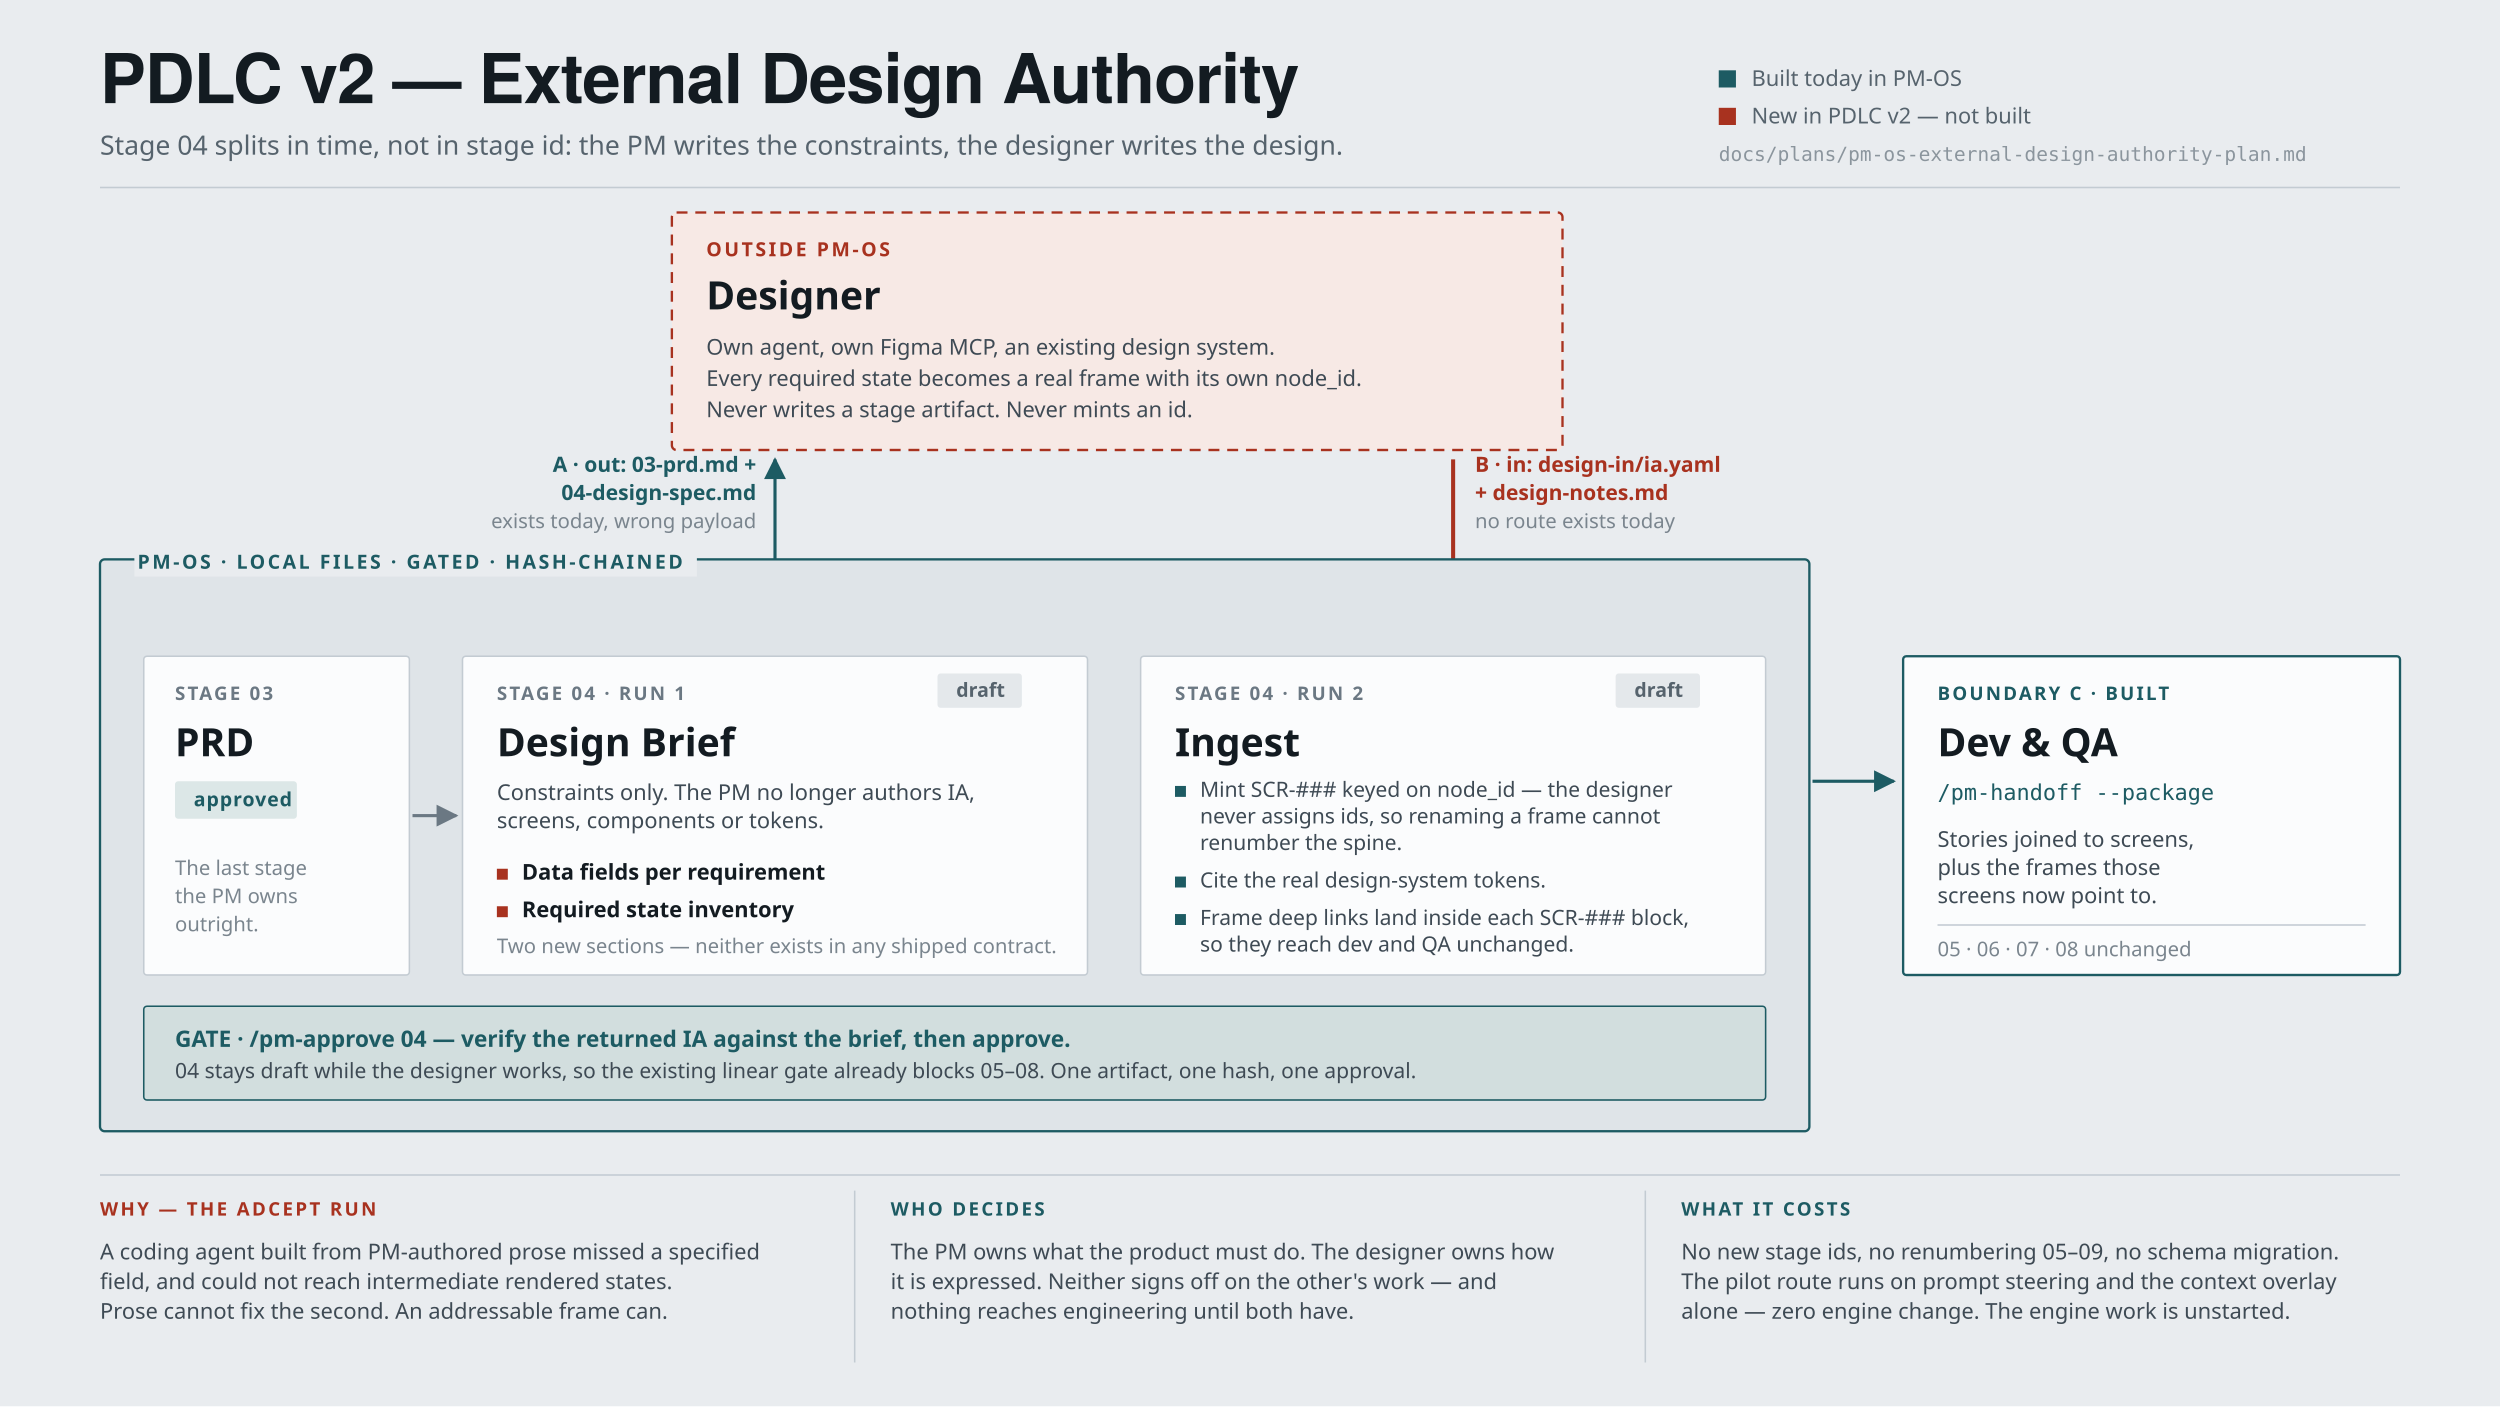
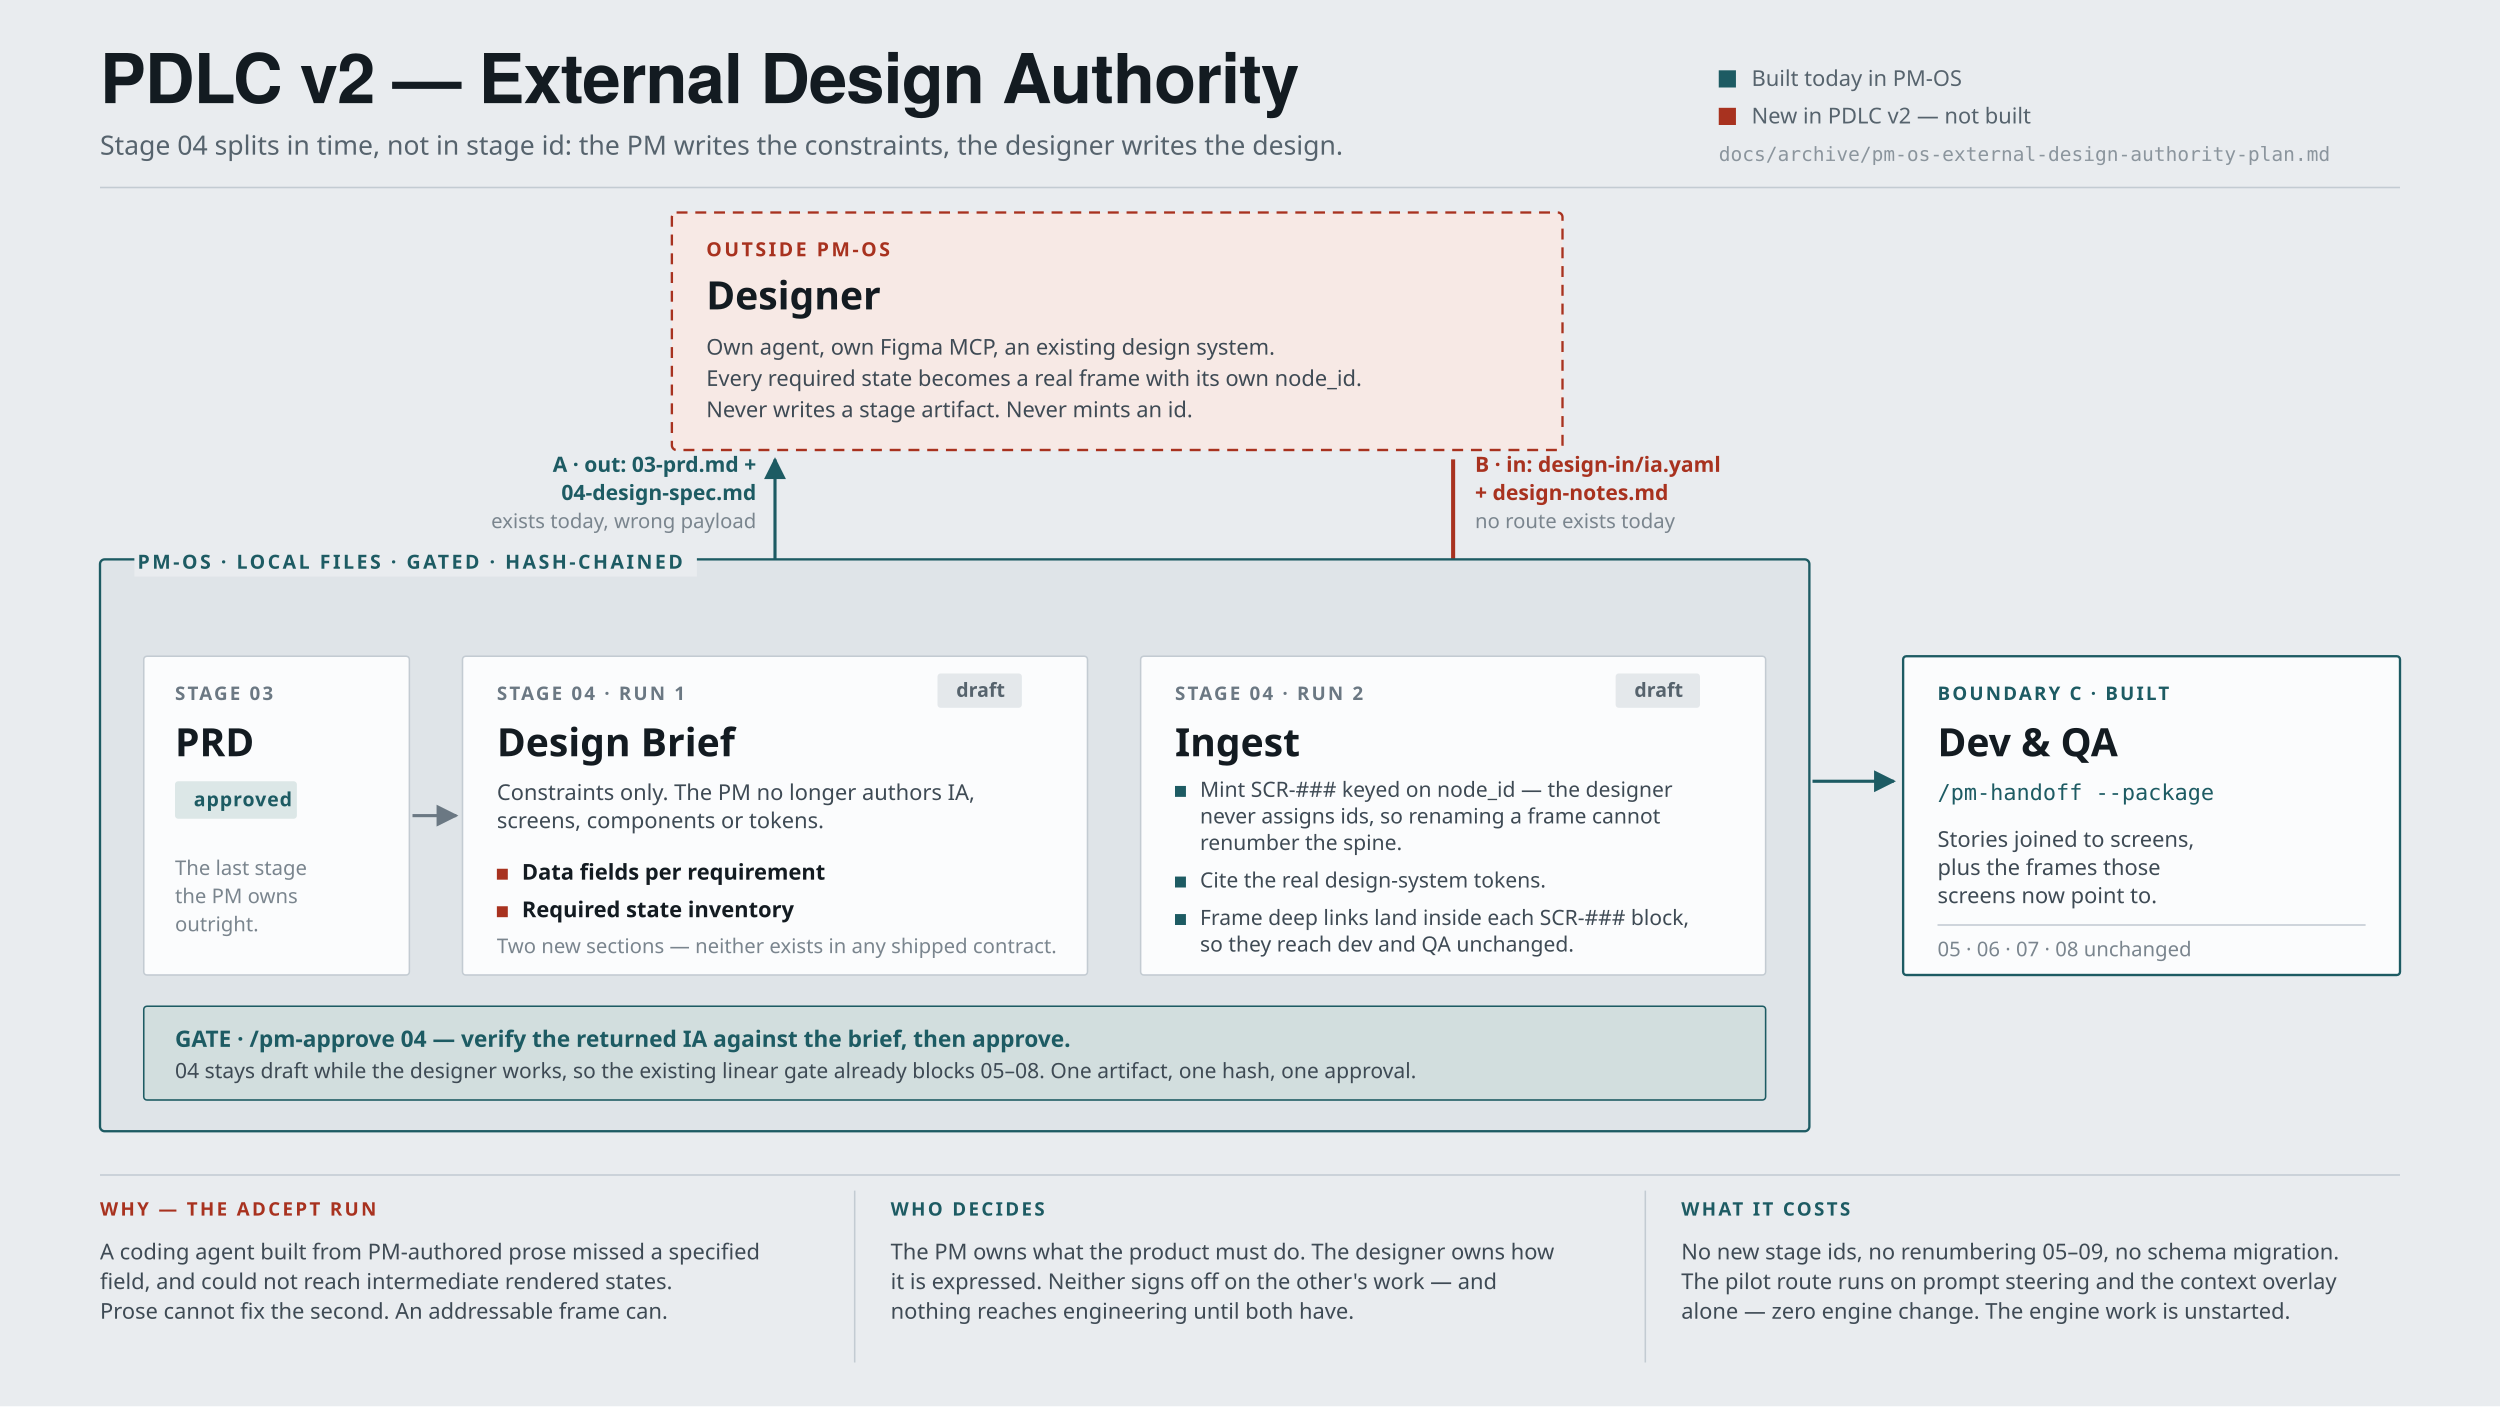
<svg xmlns="http://www.w3.org/2000/svg" viewBox="0 0 1600 900" width="1600" height="900" role="img" aria-label="PDLC v2 splits stage 04 in time: the PM writes a constraints-only design brief, an external designer builds in Figma against an existing design system, and PM-OS ingests the result back into the same stage 04 artifact for one approval.">
  <defs>
    <marker id="arrPm" viewBox="0 0 10 10" refX="9" refY="5" markerWidth="7" markerHeight="7" orient="auto-start-reverse">
      <path d="M 0 0 L 10 5 L 0 10 z" fill="#1D5B63" />
    </marker>
    <marker id="arrExt" viewBox="0 0 10 10" refX="9" refY="5" markerWidth="7" markerHeight="7" orient="auto-start-reverse">
      <path d="M 0 0 L 10 5 L 0 10 z" fill="#A8321F" />
    </marker>
    <marker id="arrInk" viewBox="0 0 10 10" refX="9" refY="5" markerWidth="7" markerHeight="7" orient="auto-start-reverse">
      <path d="M 0 0 L 10 5 L 0 10 z" fill="#6B7883" />
    </marker>
  </defs>
  <rect x="0" y="0" width="1600" height="900" fill="#E9ECEF" />
  <text x="64" y="66" font-family="Archivo, 'Segoe UI Semibold', 'Helvetica Neue', sans-serif" font-size="44" font-weight="600" letter-spacing="-0.6" fill="#131B21">PDLC v2 — External Design Authority</text>
  <g font-family="'IBM Plex Sans', 'Segoe UI', sans-serif">
    <text x="64" y="99" font-size="17" fill="#56636D">Stage 04 splits in time, not in stage id: the PM writes the constraints, the designer writes the design.</text>
    <rect x="1100" y="45" width="11" height="11" fill="#1D5B63" />
    <text x="1121" y="55" font-size="14" fill="#56636D">Built today in PM-OS</text>
    <rect x="1100" y="69" width="11" height="11" fill="#A8321F" />
    <text x="1121" y="79" font-size="14" fill="#56636D">New in PDLC v2 — not built</text>
-     <text x="1100" y="103" font-size="12.5" font-family="'IBM Plex Mono', Consolas, monospace" fill="#8B959D">docs/plans/pm-os-external-design-authority-plan.md</text>
+     <text x="1100" y="103" font-size="12.5" font-family="'IBM Plex Mono', Consolas, monospace" fill="#8B959D">docs/archive/pm-os-external-design-authority-plan.md</text>
  </g>
  <line x1="64" y1="120" x2="1536" y2="120" stroke="#C3CBD2" stroke-width="1" />
  <rect x="430" y="136" width="570" height="152" rx="3" fill="#F7E9E5" stroke="#A8321F" stroke-width="1.5" stroke-dasharray="7 5" />
  <g font-family="'IBM Plex Sans', 'Segoe UI', sans-serif">
    <text x="452" y="164" font-size="12.5" font-weight="600" letter-spacing="1.6" fill="#A8321F">OUTSIDE PM-OS</text>
    <text x="452" y="198" font-size="25" font-weight="600" fill="#131B21" font-family="Archivo, 'Segoe UI Semibold', sans-serif">Designer</text>
    <text x="452" y="227" font-size="14" fill="#3E4A54">Own agent, own Figma MCP, an existing design system.</text>
    <text x="452" y="247" font-size="14" fill="#3E4A54">Every required state becomes a real frame with its own node_id.</text>
    <text x="452" y="267" font-size="14" fill="#3E4A54">Never writes a stage artifact. Never mints an id.</text>
  </g>
  <line x1="496" y1="418" x2="496" y2="294" stroke="#1D5B63" stroke-width="2" marker-end="url(#arrPm)" />
  <g font-family="'IBM Plex Sans', 'Segoe UI', sans-serif" text-anchor="end">
    <text x="484" y="302" font-size="13.5" font-weight="600" fill="#1D5B63">A · out: 03-prd.md +</text>
    <text x="484" y="320" font-size="13.5" font-weight="600" fill="#1D5B63">04-design-spec.md</text>
    <text x="484" y="338" font-size="13" fill="#7A858E">exists today, wrong payload</text>
  </g>
  <line x1="930" y1="294" x2="930" y2="418" stroke="#A8321F" stroke-width="2.6" marker-end="url(#arrExt)" />
  <g font-family="'IBM Plex Sans', 'Segoe UI', sans-serif">
    <text x="944" y="302" font-size="13.5" font-weight="600" fill="#A8321F">B · in: design-in/ia.yaml</text>
    <text x="944" y="320" font-size="13.5" font-weight="600" fill="#A8321F">+ design-notes.md</text>
    <text x="944" y="338" font-size="13" fill="#7A858E">no route exists today</text>
  </g>
  <rect x="64" y="358" width="1094" height="366" rx="3" fill="#DFE4E8" stroke="#1D5B63" stroke-width="1.5" />
  <rect x="86" y="348" width="360" height="21" fill="#E9ECEF" />
  <text x="88" y="364" font-family="'IBM Plex Sans', 'Segoe UI', sans-serif" font-size="12.5" font-weight="600" letter-spacing="1.6" fill="#1D5B63">PM-OS · LOCAL FILES · GATED · HASH-CHAINED</text>
  <rect x="92" y="420" width="170" height="204" rx="2" fill="#FBFCFD" stroke="#C3CBD2" stroke-width="1" />
  <g font-family="'IBM Plex Sans', 'Segoe UI', sans-serif">
    <text x="112" y="448" font-size="12" font-weight="600" letter-spacing="1.4" fill="#6B7883">STAGE 03</text>
    <text x="112" y="484" font-size="25" font-weight="600" fill="#131B21" font-family="Archivo, 'Segoe UI Semibold', sans-serif">PRD</text>
    <rect x="112" y="500" width="78" height="24" rx="2" fill="#DCE7E7" />
    <text x="124" y="516" font-size="12.5" font-weight="600" letter-spacing="0.6" fill="#1D5B63">approved</text>
    <text x="112" y="560" font-size="13" fill="#7A858E">The last stage</text>
    <text x="112" y="578" font-size="13" fill="#7A858E">the PM owns</text>
    <text x="112" y="596" font-size="13" fill="#7A858E">outright.</text>
  </g>
  <line x1="264" y1="522" x2="292" y2="522" stroke="#6B7883" stroke-width="2" marker-end="url(#arrInk)" />
  <rect x="296" y="420" width="400" height="204" rx="2" fill="#FBFCFD" stroke="#C3CBD2" stroke-width="1" />
  <g font-family="'IBM Plex Sans', 'Segoe UI', sans-serif">
    <text x="318" y="448" font-size="12" font-weight="600" letter-spacing="1.4" fill="#6B7883">STAGE 04 · RUN 1</text>
    <rect x="600" y="431" width="54" height="22" rx="2" fill="#E4E8EB" />
    <text x="612" y="446" font-size="12.5" font-weight="600" fill="#56636D">draft</text>
    <text x="318" y="484" font-size="25" font-weight="600" fill="#131B21" font-family="Archivo, 'Segoe UI Semibold', sans-serif">Design Brief</text>
    <text x="318" y="512" font-size="14" fill="#3E4A54">Constraints only. The PM no longer authors IA,</text>
    <text x="318" y="530" font-size="14" fill="#3E4A54">screens, components or tokens.</text>
    <rect x="318" y="556" width="7" height="7" fill="#A8321F" />
    <text x="334" y="563" font-size="14" font-weight="600" fill="#131B21">Data fields per requirement</text>
    <rect x="318" y="580" width="7" height="7" fill="#A8321F" />
    <text x="334" y="587" font-size="14" font-weight="600" fill="#131B21">Required state inventory</text>
    <text x="318" y="610" font-size="13" fill="#7A858E">Two new sections — neither exists in any shipped contract.</text>
  </g>
  <rect x="730" y="420" width="400" height="204" rx="2" fill="#FBFCFD" stroke="#C3CBD2" stroke-width="1" />
  <g font-family="'IBM Plex Sans', 'Segoe UI', sans-serif">
    <text x="752" y="448" font-size="12" font-weight="600" letter-spacing="1.4" fill="#6B7883">STAGE 04 · RUN 2</text>
    <rect x="1034" y="431" width="54" height="22" rx="2" fill="#E4E8EB" />
    <text x="1046" y="446" font-size="12.5" font-weight="600" fill="#56636D">draft</text>
    <text x="752" y="484" font-size="25" font-weight="600" fill="#131B21" font-family="Archivo, 'Segoe UI Semibold', sans-serif">Ingest</text>
    <rect x="752" y="503" width="7" height="7" fill="#1D5B63" />
    <text x="768" y="510" font-size="13.5" fill="#3E4A54">Mint SCR-### keyed on node_id — the designer</text>
    <text x="768" y="527" font-size="13.5" fill="#3E4A54">never assigns ids, so renaming a frame cannot</text>
    <text x="768" y="544" font-size="13.5" fill="#3E4A54">renumber the spine.</text>
    <rect x="752" y="561" width="7" height="7" fill="#1D5B63" />
    <text x="768" y="568" font-size="13.5" fill="#3E4A54">Cite the real design-system tokens.</text>
    <rect x="752" y="585" width="7" height="7" fill="#1D5B63" />
    <text x="768" y="592" font-size="13.5" fill="#3E4A54">Frame deep links land inside each SCR-### block,</text>
    <text x="768" y="609" font-size="13.5" fill="#3E4A54">so they reach dev and QA unchanged.</text>
  </g>
  <rect x="92" y="644" width="1038" height="60" rx="2" fill="#D2DEDE" stroke="#1D5B63" stroke-width="1" />
  <g font-family="'IBM Plex Sans', 'Segoe UI', sans-serif">
    <text x="112" y="670" font-size="14.5" font-weight="600" fill="#1D5B63">GATE  ·  /pm-approve 04 — verify the returned IA against the brief, then approve.</text>
    <text x="112" y="690" font-size="13.5" fill="#3E4A54">04 stays draft while the designer works, so the existing linear gate already blocks 05–08. One artifact, one hash, one approval.</text>
  </g>
  <line x1="1160" y1="500" x2="1212" y2="500" stroke="#1D5B63" stroke-width="2" marker-end="url(#arrPm)" />
  <rect x="1218" y="420" width="318" height="204" rx="2" fill="#FBFCFD" stroke="#1D5B63" stroke-width="1.5" />
  <g font-family="'IBM Plex Sans', 'Segoe UI', sans-serif">
    <text x="1240" y="448" font-size="12" font-weight="600" letter-spacing="1.4" fill="#1D5B63">BOUNDARY C · BUILT</text>
    <text x="1240" y="484" font-size="25" font-weight="600" fill="#131B21" font-family="Archivo, 'Segoe UI Semibold', sans-serif">Dev &amp; QA</text>
    <text x="1240" y="512" font-size="14" font-family="'IBM Plex Mono', Consolas, monospace" fill="#1D5B63">/pm-handoff --package</text>
    <text x="1240" y="542" font-size="14" fill="#3E4A54">Stories joined to screens,</text>
    <text x="1240" y="560" font-size="14" fill="#3E4A54">plus the frames those</text>
    <text x="1240" y="578" font-size="14" fill="#3E4A54">screens now point to.</text>
    <line x1="1240" y1="592" x2="1514" y2="592" stroke="#C3CBD2" stroke-width="1" />
    <text x="1240" y="612" font-size="13" fill="#7A858E">05 · 06 · 07 · 08 unchanged</text>
  </g>
  <line x1="64" y1="752" x2="1536" y2="752" stroke="#C3CBD2" stroke-width="1" />
  <line x1="547" y1="762" x2="547" y2="872" stroke="#C3CBD2" stroke-width="1" />
  <line x1="1053" y1="762" x2="1053" y2="872" stroke="#C3CBD2" stroke-width="1" />
  <g font-family="'IBM Plex Sans', 'Segoe UI', sans-serif">
    <text x="64" y="778" font-size="12" font-weight="600" letter-spacing="1.5" fill="#A8321F">WHY — THE ADCEPT RUN</text>
    <text x="64" y="806" font-size="14" fill="#3E4A54">A coding agent built from PM-authored prose missed a specified</text>
    <text x="64" y="825" font-size="14" fill="#3E4A54">field, and could not reach intermediate rendered states.</text>
    <text x="64" y="844" font-size="14" fill="#3E4A54">Prose cannot fix the second. An addressable frame can.</text>
    <text x="570" y="778" font-size="12" font-weight="600" letter-spacing="1.5" fill="#1D5B63">WHO DECIDES</text>
    <text x="570" y="806" font-size="14" fill="#3E4A54">The PM owns what the product must do. The designer owns how</text>
    <text x="570" y="825" font-size="14" fill="#3E4A54">it is expressed. Neither signs off on the other's work — and</text>
    <text x="570" y="844" font-size="14" fill="#3E4A54">nothing reaches engineering until both have.</text>
    <text x="1076" y="778" font-size="12" font-weight="600" letter-spacing="1.5" fill="#1D5B63">WHAT IT COSTS</text>
    <text x="1076" y="806" font-size="14" fill="#3E4A54">No new stage ids, no renumbering 05–09, no schema migration.</text>
    <text x="1076" y="825" font-size="14" fill="#3E4A54">The pilot route runs on prompt steering and the context overlay</text>
    <text x="1076" y="844" font-size="14" fill="#3E4A54">alone — zero engine change. The engine work is unstarted.</text>
  </g>
</svg>
